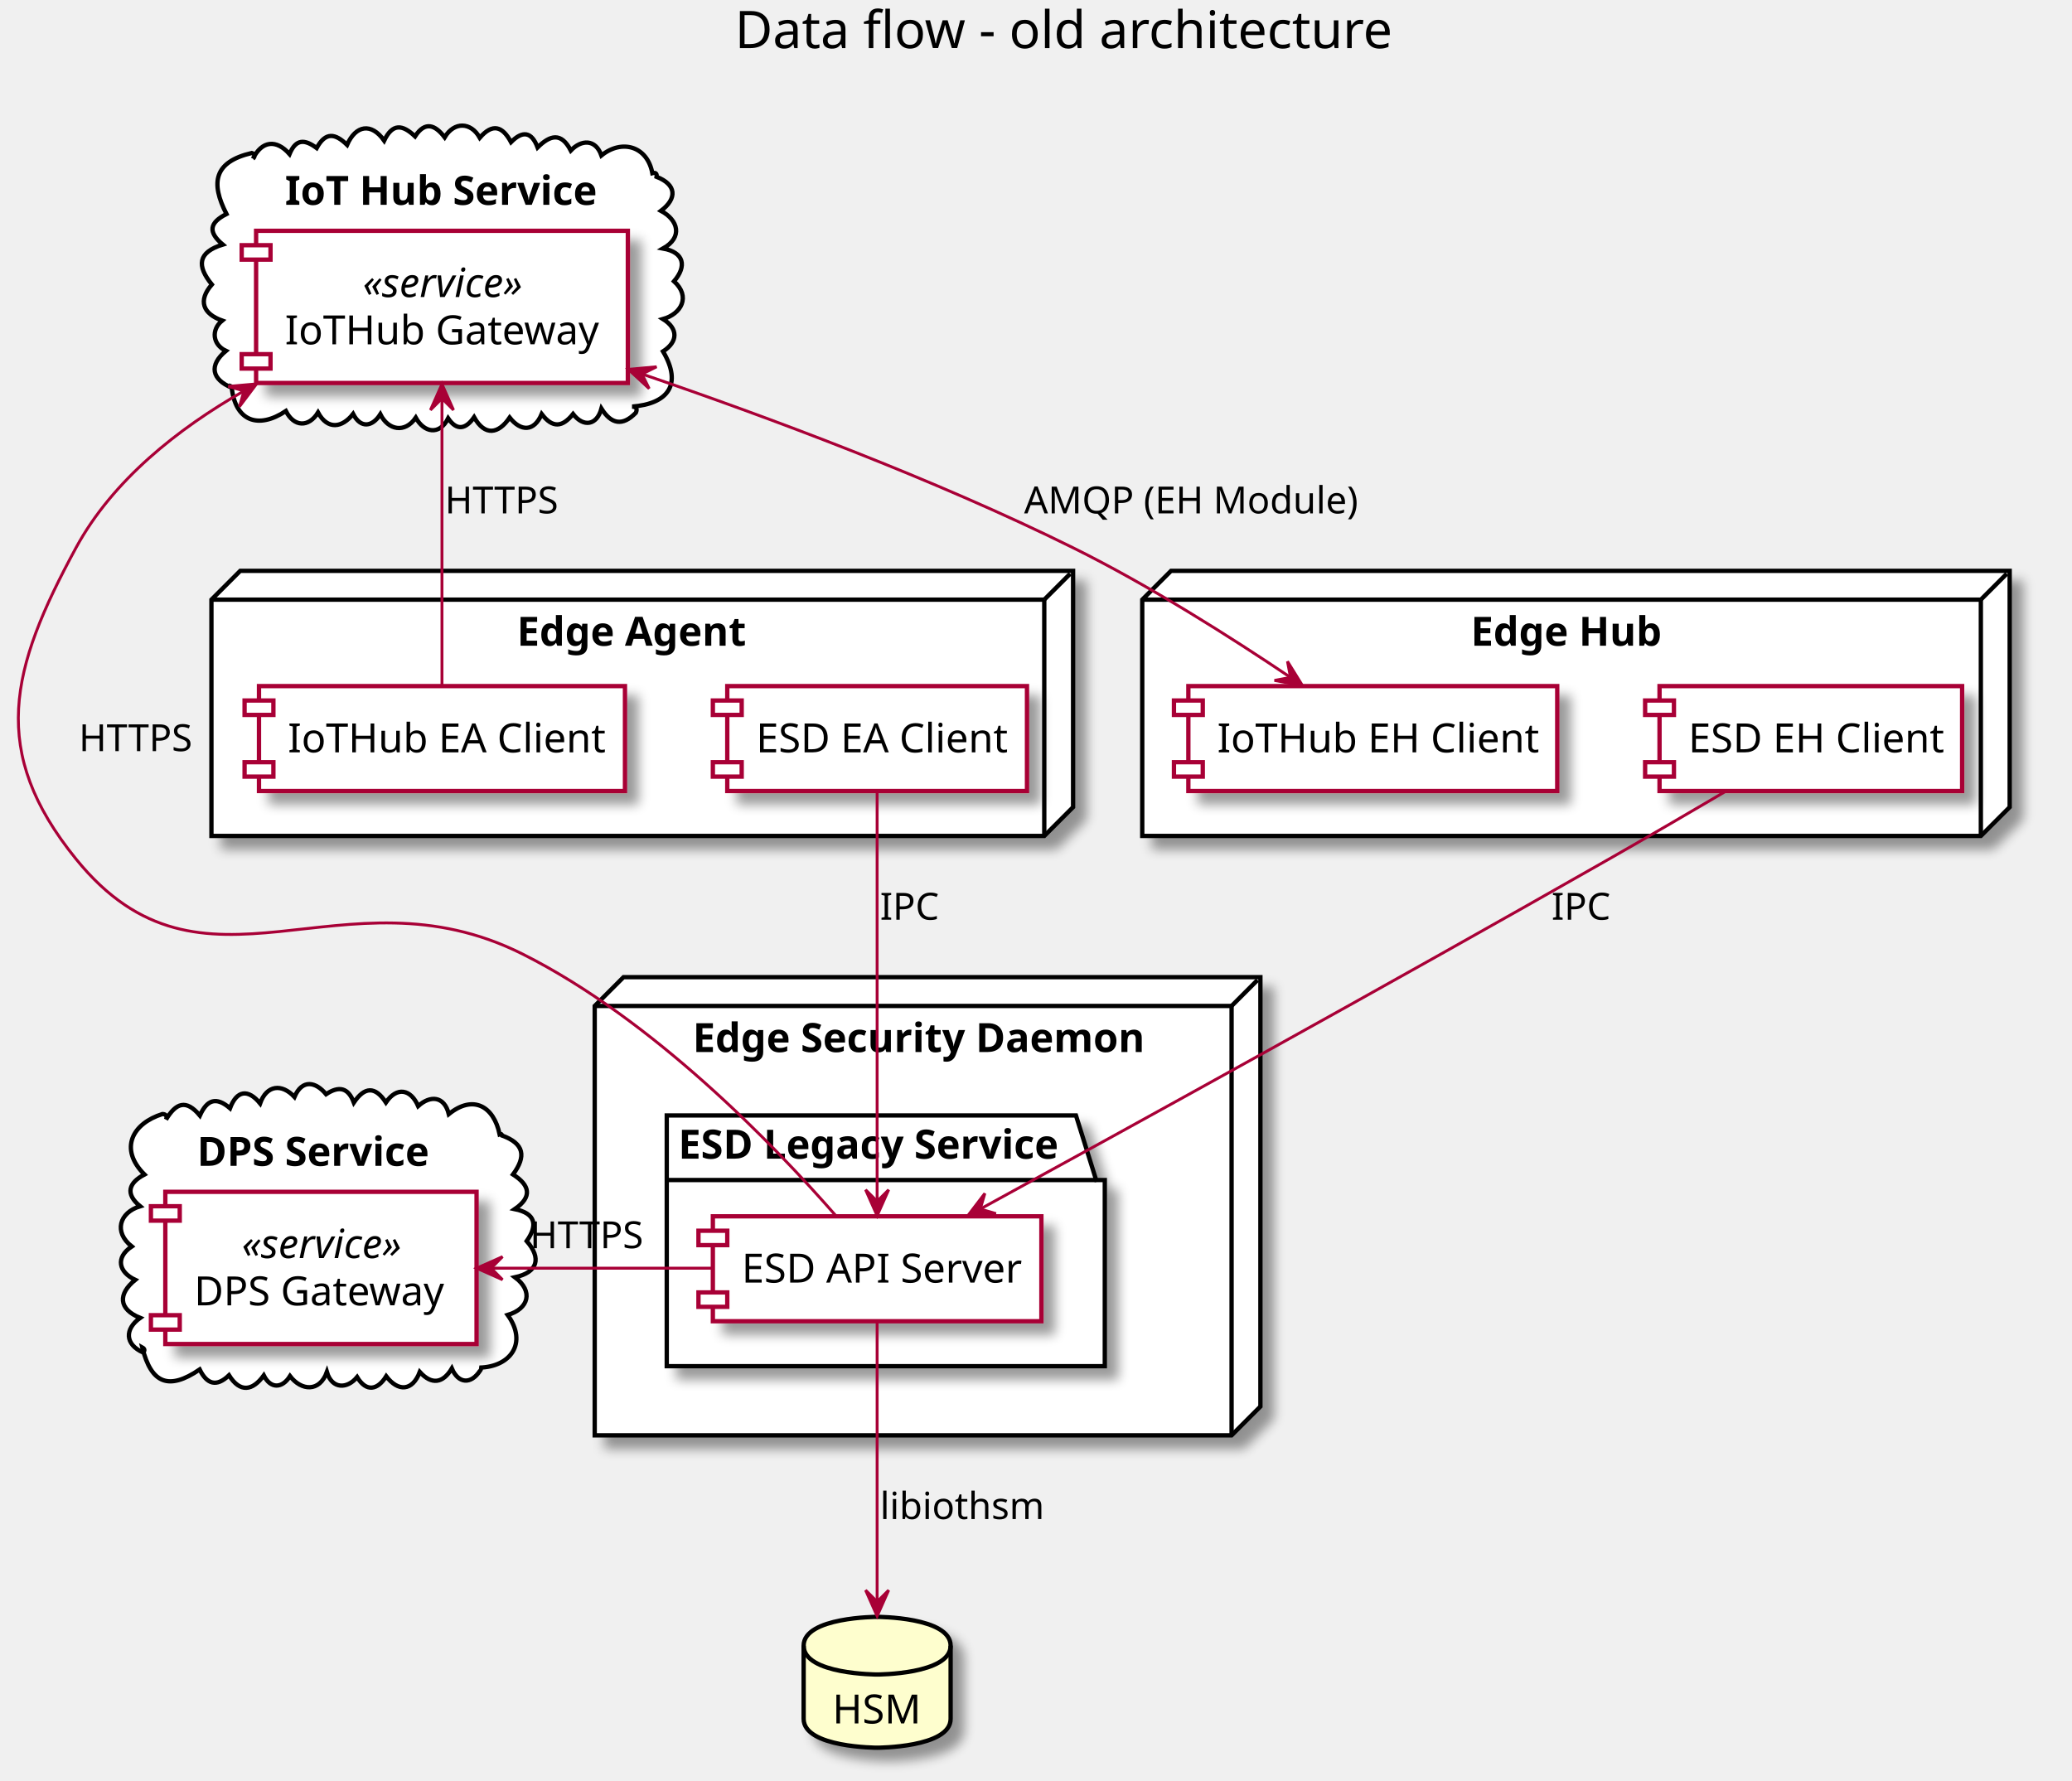
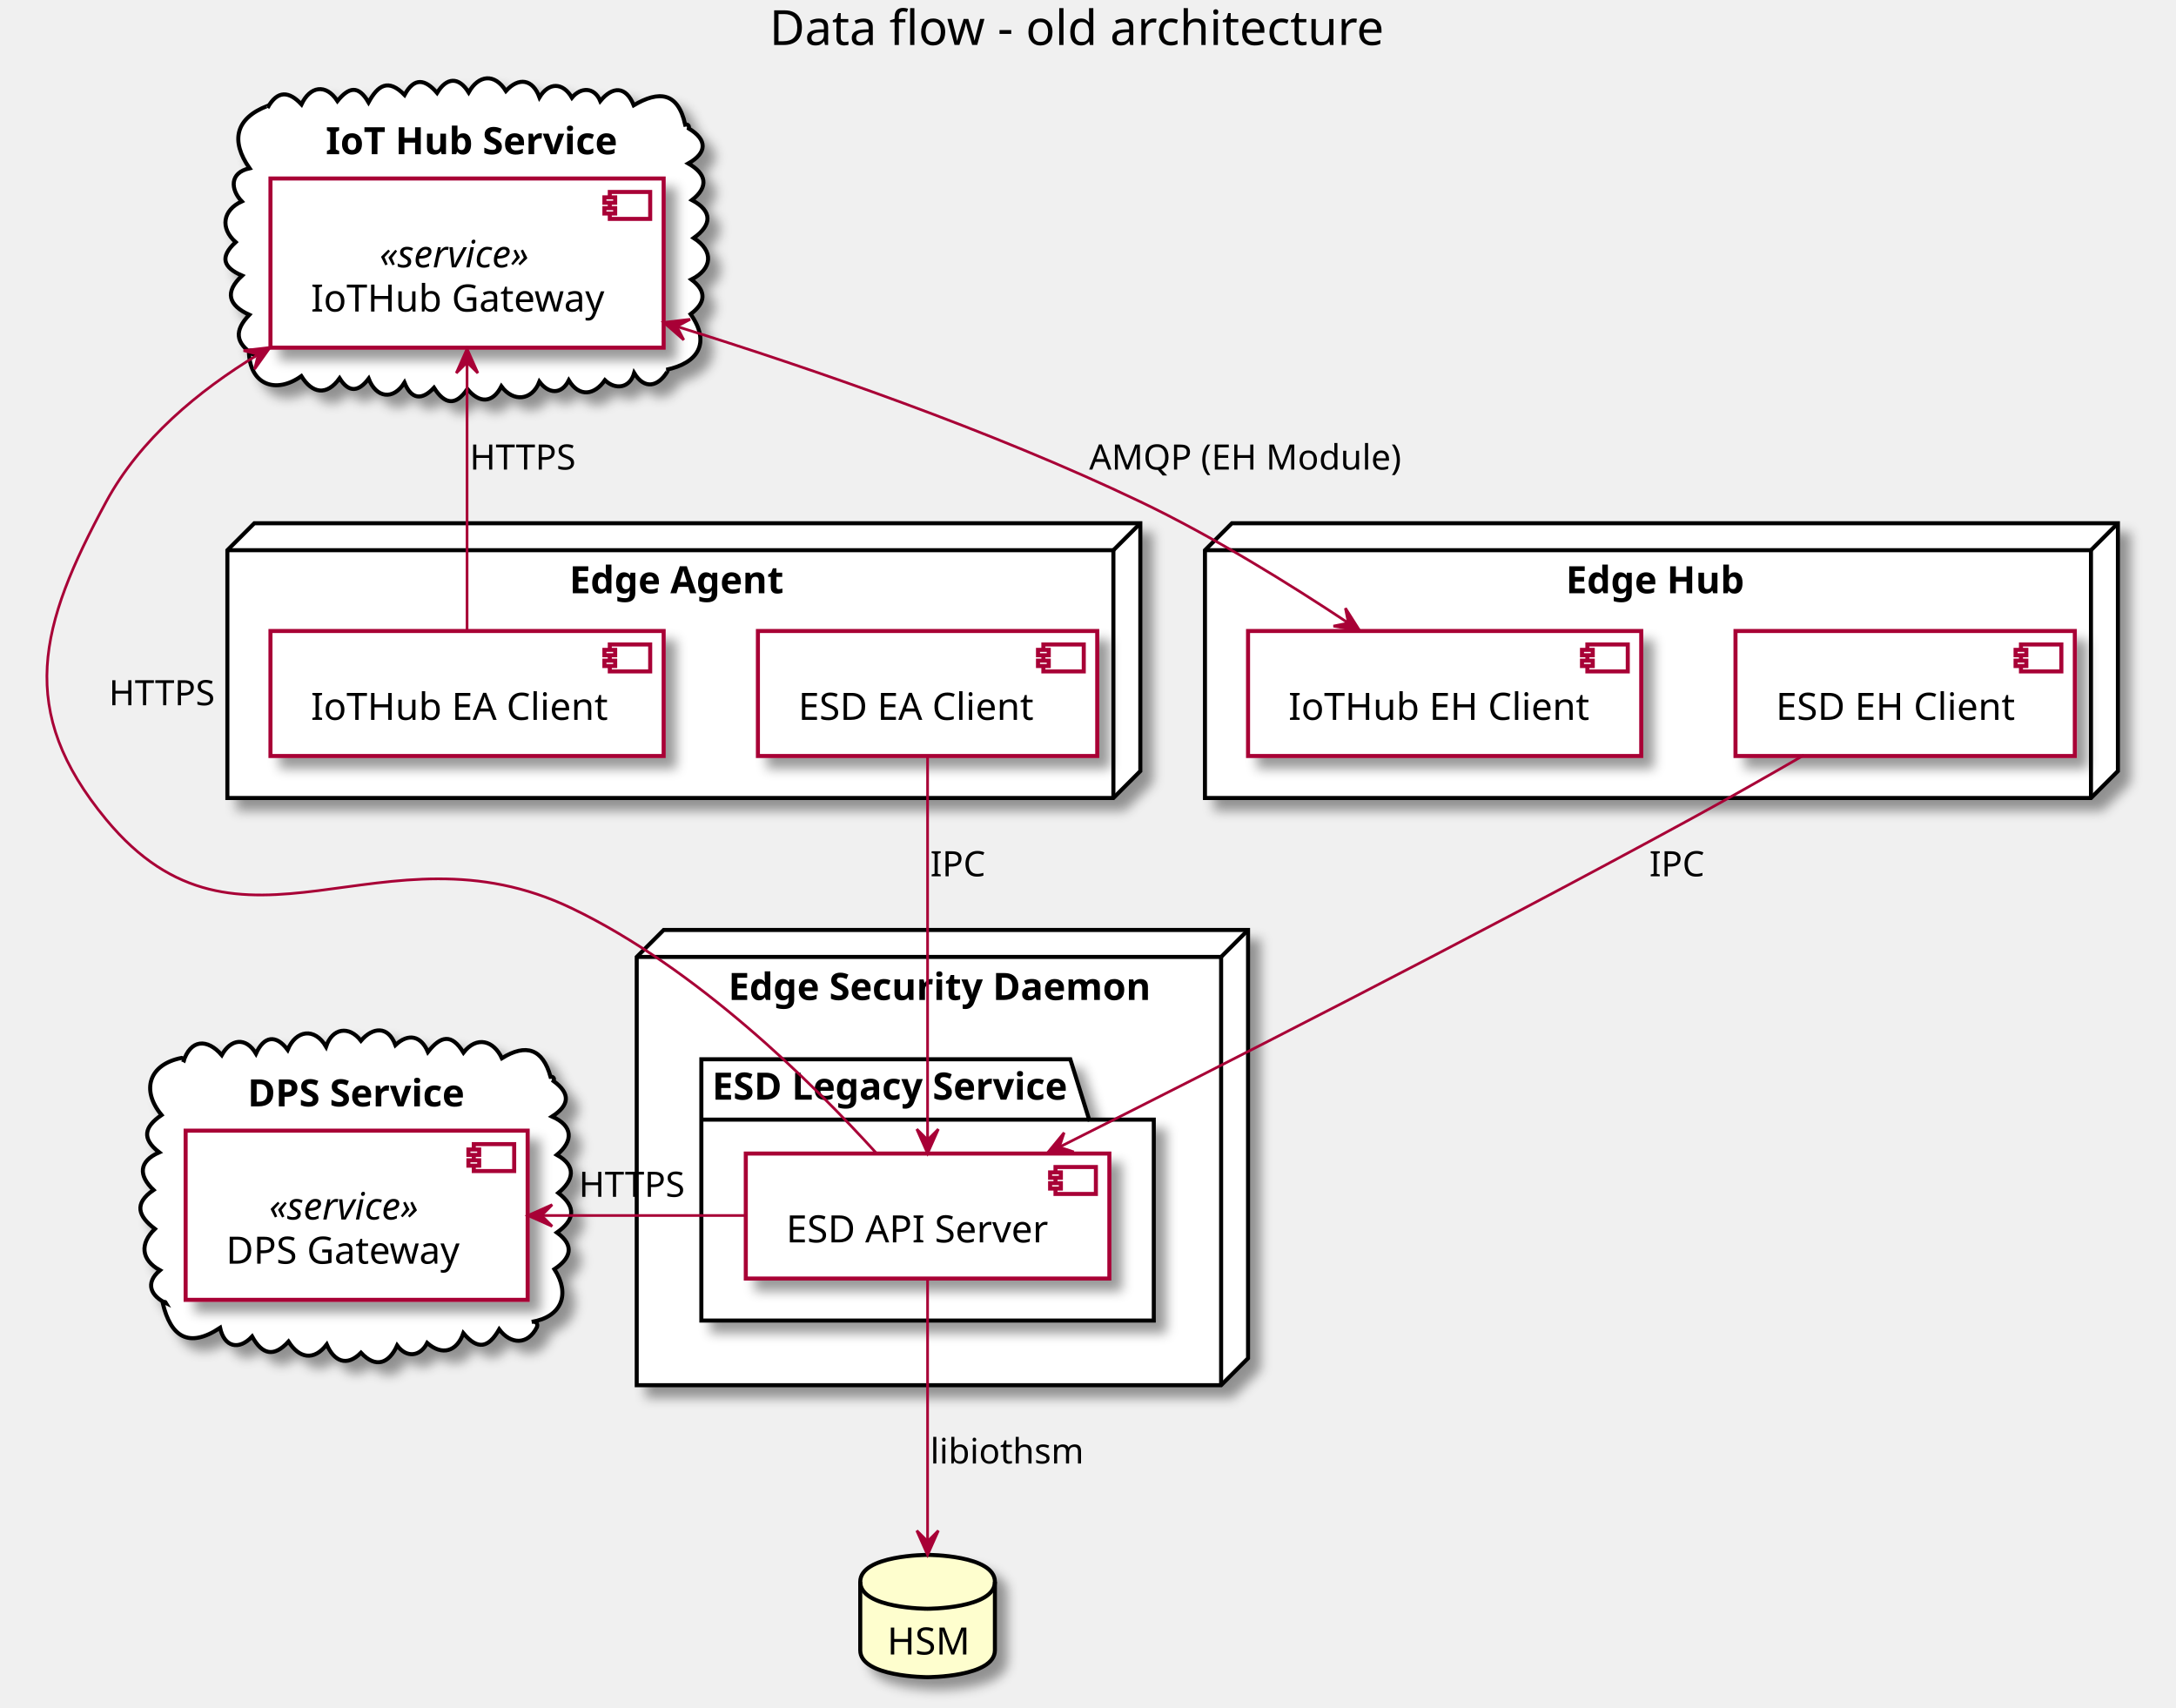
- <svg xmlns="http://www.w3.org/2000/svg" contentScriptType="application/ecmascript" contentStyleType="text/css" height="618px" preserveAspectRatio="none" style="width:719px;height:618px;" version="1.1" viewBox="0 0 719 618" width="719px" zoomAndPan="magnify">
+ <svg xmlns="http://www.w3.org/2000/svg" contentScriptType="application/ecmascript" contentStyleType="text/css" height="634px" preserveAspectRatio="none" style="width:808px;height:634px;" version="1.1" viewBox="0 0 808 634" width="808px" zoomAndPan="magnify">
  <defs>
    <filter height="300%" id="fcqgdr7cyassn" width="300%" x="-1" y="-1">
      <feGaussianBlur result="blurOut" stdDeviation="2.0" />
      <feColorMatrix in="blurOut" result="blurOut2" type="matrix" values="0 0 0 0 0 0 0 0 0 0 0 0 0 0 0 0 0 0 .4 0" />
      <feOffset dx="4.0" dy="4.0" in="blurOut2" result="blurOut3" />
      <feBlend in="SourceGraphic" in2="blurOut3" mode="normal" />
    </filter>
  </defs>
  <g>
-     <text fill="#000000" font-family="sans-serif" font-size="18" lengthAdjust="spacingAndGlyphs" textLength="221" x="255" y="16.699">Data flow - old architecture</text>
-     <path d="M57.59,388.537 C61.037,382.794 64.522,381.312 69.362,387.117 C71.846,381.614 74.997,380.444 79.814,384.59 C82.162,378.337 86.084,377.796 90.254,382.916 C92.551,376.473 97.776,375.951 102.18,380.665 C104.867,374.409 109.547,375.355 113.154,379.715 C117.588,376.77 120.815,377.35 122.784,382.609 C126.515,377.112 130.155,376.825 133.912,382.583 C137.736,376.966 142.568,377.957 145.103,383.838 C149.329,380.008 154.168,380.305 155.74,386.621 C164.306,379.697 171.341,383.991 173.37,393.594 C173.833,393.384 174.132,393.538 174.207,394.046 C181.929,396.873 182.663,401.257 178.015,407.568 C183.817,411.259 184.86,415.289 178.628,419.593 C185.801,421.052 186.729,425.073 182.764,430.686 C187.988,436.646 186.594,441.521 178.708,443.247 C185.146,448.076 183.508,454.177 176.165,456.327 C183.217,466.097 177.104,474.36 166.37,474.594 C166.949,474.774 166.972,475.325 166.571,475.686 C163.435,480.46 159.097,480.259 156.788,474.888 C153.715,480.04 149.807,480.685 145.671,476.102 C143.098,482.845 138.155,483.024 134.017,477.601 C131.053,482.348 127.162,483.254 123.92,477.879 C120.462,482.08 115.205,482.113 113.433,476.14 C110.847,483.213 104.549,482.65 100.632,477.538 C97.977,481.796 93.96,482.11 91.534,477.308 C87.636,482.689 83.313,483.406 79.465,477.255 C75.115,481.453 71.802,480.37 69.289,475.249 C58.531,482.574 52.484,480.157 49.37,467.594 C50.219,468.066 50.319,468.639 49.674,469.367 C43.309,466.521 43.209,461.209 48.633,457.342 C40.994,454.245 40.962,448.998 46.926,444.142 C41.21,441.465 39.942,436.427 45.721,432.555 C39.386,427.545 41.411,420.795 48.624,418.603 C43.327,414.256 44.675,410.462 50.128,407.58 C41.122,398.602 46.036,389.82 56.37,386.594 C57.623,386.619 58.117,387.395 57.59,388.537 " fill="#FFFFFF" style="stroke: #000000; stroke-width: 1.5;" />
-     <text fill="#000000" font-family="sans-serif" font-size="14" font-weight="bold" lengthAdjust="spacingAndGlyphs" textLength="86" x="68.37" y="404.582">DPS Service</text>
-     <path d="M87.768,55.072 C90.887,48.78 95.896,48.276 100.468,53.465 C102.712,48.083 105.772,48.325 109.889,51.371 C112.993,45.666 116.323,46.267 120.439,50.271 C123.421,43.472 128.821,42.429 133.308,48.8 C136.235,42.697 139.682,43.197 144.02,47.322 C147.568,41.87 151.068,43.403 154.3,47.656 C157.562,42.198 163.36,42.224 166.486,47.806 C170.946,42.674 174.36,43.785 177.329,49.322 C181.318,45.287 184.468,45.623 186.546,51.161 C190.888,46.891 194.732,45.761 198.066,52.241 C201.668,48.455 206.637,48.112 208.691,53.951 C215.732,48.235 224.607,50.622 226.37,60.094 C227.424,59.814 228.034,60.177 227.839,61.353 C234.751,64.058 235.076,68.836 229.36,73.166 C235.351,76.355 237.03,82.334 230.086,86.24 C237.376,87.561 238.414,92.338 233.889,97.611 C239.792,102.96 236.381,108.935 230.066,110.722 C235.43,114.074 235.282,118.59 230.075,121.951 C236.948,133.592 231.628,140.151 219.37,141.094 C220.86,141.221 221.227,141.89 220.637,143.244 C215.987,148.021 212.109,147.19 208.7,141.788 C207.11,147.635 202.456,148.363 198.853,143.668 C195.096,148.353 191.744,148.624 187.972,143.686 C185.329,149.908 180.713,149.796 176.858,144.897 C172.984,150.625 168.269,151.453 164.517,144.775 C161.758,148.756 158.656,149.791 155.513,145.178 C152.438,151.287 147.113,150.108 144.276,144.94 C140.489,150.457 134.711,149.286 131.98,143.763 C129.201,148.14 125.184,148.796 122.527,143.642 C118.743,148.477 113.696,149.301 110.36,143.146 C107.088,148.441 101.981,148.171 99.204,142.636 C89.632,149.026 81.521,146.272 80.37,134.094 C80.648,134.193 80.647,134.366 80.454,134.551 C73.412,131.679 72.418,126.723 78.404,121.762 C73.803,119.61 73.164,114.467 77.09,111.25 C70.472,108.89 68.574,104.393 73.517,98.733 C68.206,92.237 68.636,87.547 77.304,84.871 C72.084,80.502 72.667,77.282 78.592,74.266 C73.022,63.417 74.216,56.18 87.37,53.094 C88.519,53.45 88.643,54.309 87.768,55.072 " fill="#FFFFFF" style="stroke: #000000; stroke-width: 1.5;" />
-     <text fill="#000000" font-family="sans-serif" font-size="14" font-weight="bold" lengthAdjust="spacingAndGlyphs" textLength="109" x="98.87" y="71.082">IoT Hub Service</text>
-     <polygon fill="#FFFFFF" filter="url(#fcqgdr7cyassn)" points="206.37,349.094,216.37,339.094,437.37,339.094,437.37,488.094,427.37,498.094,206.37,498.094,206.37,349.094" style="stroke: #000000; stroke-width: 1.5;" />
-     <line style="stroke: #000000; stroke-width: 1.5;" x1="427.37" x2="436.37" y1="349.094" y2="340.094" />
-     <line style="stroke: #000000; stroke-width: 1.5;" x1="206.37" x2="427.37" y1="349.094" y2="349.094" />
-     <line style="stroke: #000000; stroke-width: 1.5;" x1="427.37" x2="427.37" y1="349.094" y2="498.094" />
-     <text fill="#000000" font-family="sans-serif" font-size="14" font-weight="bold" lengthAdjust="spacingAndGlyphs" textLength="155" x="240.37" y="365.082">Edge Security Daemon</text>
-     <polygon fill="#FFFFFF" filter="url(#fcqgdr7cyassn)" points="231.37,387.094,373.37,387.094,380.37,409.5,383.37,409.5,383.37,474.094,231.37,474.094,231.37,387.094" style="stroke: #000000; stroke-width: 1.5;" />
-     <line style="stroke: #000000; stroke-width: 1.5;" x1="231.37" x2="380.37" y1="409.5" y2="409.5" />
-     <text fill="#000000" font-family="sans-serif" font-size="14" font-weight="bold" lengthAdjust="spacingAndGlyphs" textLength="136" x="235.37" y="402.082">ESD Legacy Service</text>
-     <polygon fill="#FFFFFF" filter="url(#fcqgdr7cyassn)" points="73.37,208.094,83.37,198.094,372.37,198.094,372.37,280.094,362.37,290.094,73.37,290.094,73.37,208.094" style="stroke: #000000; stroke-width: 1.5;" />
-     <line style="stroke: #000000; stroke-width: 1.5;" x1="362.37" x2="371.37" y1="208.094" y2="199.094" />
-     <line style="stroke: #000000; stroke-width: 1.5;" x1="73.37" x2="362.37" y1="208.094" y2="208.094" />
-     <line style="stroke: #000000; stroke-width: 1.5;" x1="362.37" x2="362.37" y1="208.094" y2="290.094" />
-     <text fill="#000000" font-family="sans-serif" font-size="14" font-weight="bold" lengthAdjust="spacingAndGlyphs" textLength="79" x="179.37" y="224.082">Edge Agent</text>
-     <polygon fill="#FFFFFF" filter="url(#fcqgdr7cyassn)" points="396.37,208.094,406.37,198.094,697.37,198.094,697.37,280.094,687.37,290.094,396.37,290.094,396.37,208.094" style="stroke: #000000; stroke-width: 1.5;" />
-     <line style="stroke: #000000; stroke-width: 1.5;" x1="687.37" x2="696.37" y1="208.094" y2="199.094" />
-     <line style="stroke: #000000; stroke-width: 1.5;" x1="396.37" x2="687.37" y1="208.094" y2="208.094" />
-     <line style="stroke: #000000; stroke-width: 1.5;" x1="687.37" x2="687.37" y1="208.094" y2="290.094" />
-     <text fill="#000000" font-family="sans-serif" font-size="14" font-weight="bold" lengthAdjust="spacingAndGlyphs" textLength="65" x="510.37" y="224.082">Edge Hub</text>
-     <rect fill="#FFFFFF" filter="url(#fcqgdr7cyassn)" height="52.812" style="stroke: #A80036; stroke-width: 1.5;" width="108" x="57.37" y="413.594" />
-     <rect fill="#FFFFFF" height="5" style="stroke: #A80036; stroke-width: 1.5;" width="10" x="52.37" y="418.594" />
-     <rect fill="#FFFFFF" height="5" style="stroke: #A80036; stroke-width: 1.5;" width="10" x="52.37" y="456.406" />
-     <text fill="#000000" font-family="sans-serif" font-size="14" font-style="italic" lengthAdjust="spacingAndGlyphs" textLength="55" x="83.87" y="436.582">«service»</text>
-     <text fill="#000000" font-family="sans-serif" font-size="14" lengthAdjust="spacingAndGlyphs" textLength="88" x="67.37" y="452.988">DPS Gateway</text>
-     <rect fill="#FFFFFF" filter="url(#fcqgdr7cyassn)" height="52.812" style="stroke: #A80036; stroke-width: 1.5;" width="129" x="88.87" y="80.094" />
-     <rect fill="#FFFFFF" height="5" style="stroke: #A80036; stroke-width: 1.5;" width="10" x="83.87" y="85.094" />
-     <rect fill="#FFFFFF" height="5" style="stroke: #A80036; stroke-width: 1.5;" width="10" x="83.87" y="122.906" />
-     <text fill="#000000" font-family="sans-serif" font-size="14" font-style="italic" lengthAdjust="spacingAndGlyphs" textLength="55" x="125.87" y="103.082">«service»</text>
-     <text fill="#000000" font-family="sans-serif" font-size="14" lengthAdjust="spacingAndGlyphs" textLength="109" x="98.87" y="119.488">IoTHub Gateway</text>
-     <rect fill="#FFFFFF" filter="url(#fcqgdr7cyassn)" height="36.406" style="stroke: #A80036; stroke-width: 1.5;" width="114" x="247.37" y="422.094" />
-     <rect fill="#FFFFFF" height="5" style="stroke: #A80036; stroke-width: 1.5;" width="10" x="242.37" y="427.094" />
-     <rect fill="#FFFFFF" height="5" style="stroke: #A80036; stroke-width: 1.5;" width="10" x="242.37" y="448.5" />
-     <text fill="#000000" font-family="sans-serif" font-size="14" lengthAdjust="spacingAndGlyphs" textLength="94" x="257.37" y="445.082">ESD API Server</text>
-     <rect fill="#FFFFFF" filter="url(#fcqgdr7cyassn)" height="36.406" style="stroke: #A80036; stroke-width: 1.5;" width="104" x="252.37" y="238.094" />
-     <rect fill="#FFFFFF" height="5" style="stroke: #A80036; stroke-width: 1.5;" width="10" x="247.37" y="243.094" />
-     <rect fill="#FFFFFF" height="5" style="stroke: #A80036; stroke-width: 1.5;" width="10" x="247.37" y="264.5" />
-     <text fill="#000000" font-family="sans-serif" font-size="14" lengthAdjust="spacingAndGlyphs" textLength="84" x="262.37" y="261.082">ESD EA Client</text>
-     <rect fill="#FFFFFF" filter="url(#fcqgdr7cyassn)" height="36.406" style="stroke: #A80036; stroke-width: 1.5;" width="127" x="89.87" y="238.094" />
-     <rect fill="#FFFFFF" height="5" style="stroke: #A80036; stroke-width: 1.5;" width="10" x="84.87" y="243.094" />
-     <rect fill="#FFFFFF" height="5" style="stroke: #A80036; stroke-width: 1.5;" width="10" x="84.87" y="264.5" />
-     <text fill="#000000" font-family="sans-serif" font-size="14" lengthAdjust="spacingAndGlyphs" textLength="107" x="99.87" y="261.082">IoTHub EA Client</text>
-     <rect fill="#FFFFFF" filter="url(#fcqgdr7cyassn)" height="36.406" style="stroke: #A80036; stroke-width: 1.5;" width="105" x="575.87" y="238.094" />
-     <rect fill="#FFFFFF" height="5" style="stroke: #A80036; stroke-width: 1.5;" width="10" x="570.87" y="243.094" />
-     <rect fill="#FFFFFF" height="5" style="stroke: #A80036; stroke-width: 1.5;" width="10" x="570.87" y="264.5" />
-     <text fill="#000000" font-family="sans-serif" font-size="14" lengthAdjust="spacingAndGlyphs" textLength="85" x="585.87" y="261.082">ESD EH Client</text>
-     <rect fill="#FFFFFF" filter="url(#fcqgdr7cyassn)" height="36.406" style="stroke: #A80036; stroke-width: 1.5;" width="128" x="412.37" y="238.094" />
-     <rect fill="#FFFFFF" height="5" style="stroke: #A80036; stroke-width: 1.5;" width="10" x="407.37" y="243.094" />
-     <rect fill="#FFFFFF" height="5" style="stroke: #A80036; stroke-width: 1.5;" width="10" x="407.37" y="264.5" />
-     <text fill="#000000" font-family="sans-serif" font-size="14" lengthAdjust="spacingAndGlyphs" textLength="108" x="422.37" y="261.082">IoTHub EH Client</text>
-     <path d="M278.87,571.094 C278.87,561.094 304.37,561.094 304.37,561.094 C304.37,561.094 329.87,561.094 329.87,571.094 L329.87,596.5 C329.87,606.5 304.37,606.5 304.37,606.5 C304.37,606.5 278.87,606.5 278.87,596.5 L278.87,571.094 " fill="#FEFECE" filter="url(#fcqgdr7cyassn)" style="stroke: #000000; stroke-width: 1.5;" />
-     <path d="M278.87,571.094 C278.87,581.094 304.37,581.094 304.37,581.094 C304.37,581.094 329.87,581.094 329.87,571.094 " fill="none" style="stroke: #000000; stroke-width: 1.5;" />
-     <text fill="#000000" font-family="sans-serif" font-size="14" lengthAdjust="spacingAndGlyphs" textLength="31" x="288.87" y="598.082">HSM</text>
-     <path d="M599.51,274.204 C586.91,281.614 571.95,290.354 558.37,298.094 C481.12,342.144 389.8,392.404 340.43,419.414 " fill="none" id="ESD EH Client-&gt;ESD API Server" style="stroke: #A80036; stroke-width: 1.0;" />
-     <polygon fill="#A80036" points="335.78,421.964,345.595,421.152,340.166,419.563,341.755,414.134,335.78,421.964" style="stroke: #A80036; stroke-width: 1.0;" />
-     <text fill="#000000" font-family="sans-serif" font-size="13" lengthAdjust="spacingAndGlyphs" textLength="20" x="538.37" y="319.154">IPC</text>
-     <path d="M304.37,274.214 C304.37,307.274 304.37,379.884 304.37,416.724 " fill="none" id="ESD EA Client-&gt;ESD API Server" style="stroke: #A80036; stroke-width: 1.0;" />
-     <polygon fill="#A80036" points="304.37,421.884,308.37,412.884,304.37,416.884,300.37,412.884,304.37,421.884" style="stroke: #A80036; stroke-width: 1.0;" />
-     <text fill="#000000" font-family="sans-serif" font-size="13" lengthAdjust="spacingAndGlyphs" textLength="20" x="305.37" y="319.154">IPC</text>
-     <path d="M304.37,458.164 C304.37,482.384 304.37,526.964 304.37,555.664 " fill="none" id="ESD API Server-&gt;HSM" style="stroke: #A80036; stroke-width: 1.0;" />
-     <polygon fill="#A80036" points="304.37,560.834,308.37,551.834,304.37,555.834,300.37,551.834,304.37,560.834" style="stroke: #A80036; stroke-width: 1.0;" />
-     <text fill="#000000" font-family="sans-serif" font-size="13" lengthAdjust="spacingAndGlyphs" textLength="54" x="305.37" y="527.154">libiothsm</text>
-     <path d="M170.54,440.094 C194.95,440.094 223.14,440.094 247.33,440.094 " fill="none" id="DPS Gateway&lt;-ESD API Server" style="stroke: #A80036; stroke-width: 1.0;" />
-     <polygon fill="#A80036" points="165.39,440.094,174.39,444.094,170.39,440.094,174.39,436.094,165.39,440.094" style="stroke: #A80036; stroke-width: 1.0;" />
-     <text fill="#000000" font-family="sans-serif" font-size="13" lengthAdjust="spacingAndGlyphs" textLength="45" x="183.87" y="433.154">HTTPS</text>
-     <path d="M84.49,135.764 C61.8,148.734 39.13,166.594 26.37,190.094 C3.47,232.274 -3.83,260.784 26.37,298.094 C70.69,352.834 118.42,299.504 181.37,331.094 C226.83,353.914 268.85,397.624 290.02,421.854 " fill="none" id="IoTHub Gateway&lt;-ESD API Server" style="stroke: #A80036; stroke-width: 1.0;" />
-     <polygon fill="#A80036" points="89.03,133.224,79.22,134.098,84.659,135.652,83.105,141.091,89.03,133.224" style="stroke: #A80036; stroke-width: 1.0;" />
-     <text fill="#000000" font-family="sans-serif" font-size="13" lengthAdjust="spacingAndGlyphs" textLength="45" x="27.37" y="260.654">HTTPS</text>
-     <path d="M222.77,129.784 C266.59,144.754 323.88,166.104 372.37,190.094 C398.92,203.224 427.32,221.284 447.73,235.024 " fill="none" id="IoTHub Gateway-IoTHub EH Client" style="stroke: #A80036; stroke-width: 1.0;" />
-     <polygon fill="#A80036" points="451.95,237.894,446.766,229.519,447.819,235.077,442.26,236.13,451.95,237.894" style="stroke: #A80036; stroke-width: 1.0;" />
-     <polygon fill="#A80036" points="218.03,128.174,225.261,134.86,222.763,129.785,227.839,127.287,218.03,128.174" style="stroke: #A80036; stroke-width: 1.0;" />
-     <text fill="#000000" font-family="sans-serif" font-size="13" lengthAdjust="spacingAndGlyphs" textLength="112" x="355.37" y="178.154">AMQP (EH Module)</text>
-     <path d="M153.37,138.374 C153.37,168.604 153.37,213.634 153.37,237.974 " fill="none" id="IoTHub Gateway&lt;-IoTHub EA Client" style="stroke: #A80036; stroke-width: 1.0;" />
-     <polygon fill="#A80036" points="153.37,133.284,149.37,142.284,153.37,138.284,157.37,142.284,153.37,133.284" style="stroke: #A80036; stroke-width: 1.0;" />
-     <text fill="#000000" font-family="sans-serif" font-size="13" lengthAdjust="spacingAndGlyphs" textLength="45" x="154.37" y="178.154">HTTPS</text>
+     <text fill="#000000" font-family="sans-serif" font-size="18" lengthAdjust="spacingAndGlyphs" textLength="219" x="285.715" y="16.699">Data flow - old architecture</text>
+     <path d="M68.037,394.332 C70.695,385.739 76.978,385.476 82.346,391.718 C85.618,385.753 91.252,384.812 95.051,391.174 C97.973,384.708 102.412,383.88 106.817,389.76 C109.832,382.437 116.852,381.332 121.073,388.58 C123.355,381.65 129.61,380.661 134.034,386.385 C138.339,381.356 144.083,380.639 146.828,387.996 C151.607,383.47 156.365,384.512 158.891,390.564 C163.566,384.639 167.641,383.5 172.094,390.785 C177.047,384.448 183.309,386.304 186.364,392.882 C195.344,387.304 201.546,389.359 204.43,399.77 C205.449,399.658 205.994,400.43 205.545,401.352 C211.996,406.049 211.434,410.365 205,414.529 C212.774,417.949 213.042,423.591 206.78,428.765 C214.25,432.9 212.989,438.25 207.322,442.889 C214.037,448.096 213.479,452.87 206.804,457.605 C213.569,462.46 211.864,467.223 205.866,471.197 C211.855,480.457 208.61,488.91 197.43,490.77 C198.784,490.512 199.898,491.101 199.381,492.717 C195.949,499.553 189.525,499.122 185.362,493.543 C181.401,500.425 177.438,501.371 172.057,494.964 C169.672,501.791 164.177,503.466 158.629,498.597 C156.037,503.734 150.881,504.213 147.472,499.525 C144.463,506.156 139.583,508.178 134.044,502.223 C128.658,507.67 123.936,505.251 121.33,499.16 C116.503,505.458 111.007,504.221 107.127,498.079 C101.684,504.062 97.3,502.891 93.62,496.199 C88.698,501.454 83.282,500.144 81.722,492.978 C70.022,500.757 63.367,496.256 60.43,483.77 C60.908,483.165 61.403,483.211 61.773,483.884 C56.121,481.258 53.619,476.449 59.393,471.608 C52.31,467.735 51.88,461.672 57.517,456.245 C51.416,451.584 49.499,446.94 57.01,441.802 C51.375,436.432 51.443,431.191 59.116,427.827 C52.423,422.651 53.636,418.319 59.995,413.969 C52.249,404.653 55.355,395.135 67.43,392.77 C68.308,392.982 68.624,393.551 68.037,394.332 " fill="#FFFFFF" filter="url(#fcqgdr7cyassn)" style="stroke: #000000; stroke-width: 1.5;" />
+     <text fill="#000000" font-family="sans-serif" font-size="14" font-weight="bold" lengthAdjust="spacingAndGlyphs" textLength="81" x="91.93" y="410.759">DPS Service</text>
+     <path d="M99.444,39.841 C103.086,33.47 107.315,33.786 111.944,38.754 C115.045,32.099 120.95,30.844 125.3,37.502 C129.579,32.249 133.08,31.549 136.845,38.009 C140.324,31.654 144.147,29.04 150.221,35.246 C153.856,28.529 157.92,29.409 162.295,34.488 C165.836,28.688 170.3,28.354 174.024,34.304 C177.709,27.767 183.668,27.094 187.861,33.774 C192.621,28.514 197.842,29.351 200.315,36.138 C203.788,30.432 209.034,30.525 212.377,36.275 C215.604,32.283 220.755,32.243 222.897,37.508 C227.438,31.999 232.391,31.804 235.316,39.078 C244.673,33.58 251.722,34.099 254.43,46.27 C255.461,46.048 256.008,46.752 255.776,47.71 C262.693,51.899 262.626,56.701 255.591,60.691 C262.176,64.434 263.409,69.246 256.938,74.283 C264.701,78.398 264.325,83.563 257.601,88.361 C265.12,93.17 264.554,99.827 256.736,103.776 C262.554,108.158 261.959,112.498 256.443,116.621 C264.066,127.45 259.062,134.846 247.43,137.27 C247.88,137.293 248.002,137.576 247.8,137.952 C244.464,143.488 239.348,144.849 235.483,138.501 C233.875,144.137 228.509,144.875 224.619,141.15 C220.768,146.694 215.113,147.612 211.206,141.214 C208.377,146.767 203.58,146.122 200.294,141.714 C197.535,148.817 190.521,149.352 186.178,143.432 C182.812,149.95 177.838,149.673 173.546,144.427 C169.174,150.914 165.043,150.1 161.152,143.954 C156.678,148.739 152.73,148.349 150.194,142.04 C145.95,148.814 139.612,147.658 136.889,140.579 C133.256,145.39 129.594,146.03 126.101,140.435 C121.324,147.102 115.934,146.138 111.895,139.638 C102.423,146.425 92.565,142.886 92.43,130.27 C93.616,129.827 94.377,130.535 94.211,131.735 C87.297,127.291 86.964,122.698 92.57,116.872 C84.88,113.361 83.228,108.483 89.894,102.331 C82.849,99.296 81.492,95.443 87.507,89.901 C81.645,84.696 82.704,78.034 89.778,74.77 C85.582,70.391 85.164,64.116 92.662,62.482 C85.528,52.244 87.371,43.912 99.43,39.27 C99.697,39.42 99.731,39.678 99.444,39.841 " fill="#FFFFFF" filter="url(#fcqgdr7cyassn)" style="stroke: #000000; stroke-width: 1.5;" />
+     <text fill="#000000" font-family="sans-serif" font-size="14" font-weight="bold" lengthAdjust="spacingAndGlyphs" textLength="105" x="120.93" y="57.258">IoT Hub Service</text>
+     <polygon fill="#FFFFFF" filter="url(#fcqgdr7cyassn)" points="236.43,355.27,246.43,345.27,463.43,345.27,463.43,504.27,453.43,514.27,236.43,514.27,236.43,355.27" style="stroke: #000000; stroke-width: 1.5;" />
+     <line style="stroke: #000000; stroke-width: 1.5;" x1="453.43" x2="463.43" y1="355.27" y2="345.27" />
+     <line style="stroke: #000000; stroke-width: 1.5;" x1="236.43" x2="453.43" y1="355.27" y2="355.27" />
+     <line style="stroke: #000000; stroke-width: 1.5;" x1="453.43" x2="453.43" y1="355.27" y2="514.27" />
+     <text fill="#000000" font-family="sans-serif" font-size="14" font-weight="bold" lengthAdjust="spacingAndGlyphs" textLength="151" x="270.43" y="371.259">Edge Security Daemon</text>
+     <polygon fill="#FFFFFF" filter="url(#fcqgdr7cyassn)" points="260.43,393.27,397.43,393.27,404.43,415.676,428.43,415.676,428.43,490.27,260.43,490.27,260.43,393.27" style="stroke: #000000; stroke-width: 1.5;" />
+     <line style="stroke: #000000; stroke-width: 1.5;" x1="260.43" x2="404.43" y1="415.676" y2="415.676" />
+     <text fill="#000000" font-family="sans-serif" font-size="14" font-weight="bold" lengthAdjust="spacingAndGlyphs" textLength="131" x="264.43" y="408.259">ESD Legacy Service</text>
+     <polygon fill="#FFFFFF" filter="url(#fcqgdr7cyassn)" points="84.43,204.27,94.43,194.27,423.43,194.27,423.43,286.27,413.43,296.27,84.43,296.27,84.43,204.27" style="stroke: #000000; stroke-width: 1.5;" />
+     <line style="stroke: #000000; stroke-width: 1.5;" x1="413.43" x2="423.43" y1="204.27" y2="194.27" />
+     <line style="stroke: #000000; stroke-width: 1.5;" x1="84.43" x2="413.43" y1="204.27" y2="204.27" />
+     <line style="stroke: #000000; stroke-width: 1.5;" x1="413.43" x2="413.43" y1="204.27" y2="296.27" />
+     <text fill="#000000" font-family="sans-serif" font-size="14" font-weight="bold" lengthAdjust="spacingAndGlyphs" textLength="77" x="211.43" y="220.258">Edge Agent</text>
+     <polygon fill="#FFFFFF" filter="url(#fcqgdr7cyassn)" points="447.43,204.27,457.43,194.27,786.43,194.27,786.43,286.27,776.43,296.27,447.43,296.27,447.43,204.27" style="stroke: #000000; stroke-width: 1.5;" />
+     <line style="stroke: #000000; stroke-width: 1.5;" x1="776.43" x2="786.43" y1="204.27" y2="194.27" />
+     <line style="stroke: #000000; stroke-width: 1.5;" x1="447.43" x2="776.43" y1="204.27" y2="204.27" />
+     <line style="stroke: #000000; stroke-width: 1.5;" x1="776.43" x2="776.43" y1="204.27" y2="296.27" />
+     <text fill="#000000" font-family="sans-serif" font-size="14" font-weight="bold" lengthAdjust="spacingAndGlyphs" textLength="63" x="581.43" y="220.258">Edge Hub</text>
+     <rect fill="#FFFFFF" filter="url(#fcqgdr7cyassn)" height="62.812" style="stroke: #A80036; stroke-width: 1.5;" width="127" x="68.93" y="419.77" />
+     <rect fill="#FFFFFF" height="10" style="stroke: #A80036; stroke-width: 1.5;" width="15" x="175.93" y="424.77" />
+     <rect fill="#FFFFFF" height="2" style="stroke: #A80036; stroke-width: 1.5;" width="4" x="173.93" y="426.77" />
+     <rect fill="#FFFFFF" height="2" style="stroke: #A80036; stroke-width: 1.5;" width="4" x="173.93" y="430.77" />
+     <text fill="#000000" font-family="sans-serif" font-size="14" font-style="italic" lengthAdjust="spacingAndGlyphs" textLength="55" x="99.93" y="452.759">«service»</text>
+     <text fill="#000000" font-family="sans-serif" font-size="14" lengthAdjust="spacingAndGlyphs" textLength="87" x="83.93" y="469.165">DPS Gateway</text>
+     <rect fill="#FFFFFF" filter="url(#fcqgdr7cyassn)" height="62.812" style="stroke: #A80036; stroke-width: 1.5;" width="146" x="100.43" y="66.27" />
+     <rect fill="#FFFFFF" height="10" style="stroke: #A80036; stroke-width: 1.5;" width="15" x="226.43" y="71.27" />
+     <rect fill="#FFFFFF" height="2" style="stroke: #A80036; stroke-width: 1.5;" width="4" x="224.43" y="73.27" />
+     <rect fill="#FFFFFF" height="2" style="stroke: #A80036; stroke-width: 1.5;" width="4" x="224.43" y="77.27" />
+     <text fill="#000000" font-family="sans-serif" font-size="14" font-style="italic" lengthAdjust="spacingAndGlyphs" textLength="55" x="140.93" y="99.258">«service»</text>
+     <text fill="#000000" font-family="sans-serif" font-size="14" lengthAdjust="spacingAndGlyphs" textLength="106" x="115.43" y="115.665">IoTHub Gateway</text>
+     <rect fill="#FFFFFF" filter="url(#fcqgdr7cyassn)" height="46.406" style="stroke: #A80036; stroke-width: 1.5;" width="135" x="276.93" y="428.27" />
+     <rect fill="#FFFFFF" height="10" style="stroke: #A80036; stroke-width: 1.5;" width="15" x="391.93" y="433.27" />
+     <rect fill="#FFFFFF" height="2" style="stroke: #A80036; stroke-width: 1.5;" width="4" x="389.93" y="435.27" />
+     <rect fill="#FFFFFF" height="2" style="stroke: #A80036; stroke-width: 1.5;" width="4" x="389.93" y="439.27" />
+     <text fill="#000000" font-family="sans-serif" font-size="14" lengthAdjust="spacingAndGlyphs" textLength="95" x="291.93" y="461.259">ESD API Server</text>
+     <rect fill="#FFFFFF" filter="url(#fcqgdr7cyassn)" height="46.406" style="stroke: #A80036; stroke-width: 1.5;" width="126" x="281.43" y="234.27" />
+     <rect fill="#FFFFFF" height="10" style="stroke: #A80036; stroke-width: 1.5;" width="15" x="387.43" y="239.27" />
+     <rect fill="#FFFFFF" height="2" style="stroke: #A80036; stroke-width: 1.5;" width="4" x="385.43" y="241.27" />
+     <rect fill="#FFFFFF" height="2" style="stroke: #A80036; stroke-width: 1.5;" width="4" x="385.43" y="245.27" />
+     <text fill="#000000" font-family="sans-serif" font-size="14" lengthAdjust="spacingAndGlyphs" textLength="86" x="296.43" y="267.259">ESD EA Client</text>
+     <rect fill="#FFFFFF" filter="url(#fcqgdr7cyassn)" height="46.406" style="stroke: #A80036; stroke-width: 1.5;" width="146" x="100.43" y="234.27" />
+     <rect fill="#FFFFFF" height="10" style="stroke: #A80036; stroke-width: 1.5;" width="15" x="226.43" y="239.27" />
+     <rect fill="#FFFFFF" height="2" style="stroke: #A80036; stroke-width: 1.5;" width="4" x="224.43" y="241.27" />
+     <rect fill="#FFFFFF" height="2" style="stroke: #A80036; stroke-width: 1.5;" width="4" x="224.43" y="245.27" />
+     <text fill="#000000" font-family="sans-serif" font-size="14" lengthAdjust="spacingAndGlyphs" textLength="106" x="115.43" y="267.259">IoTHub EA Client</text>
+     <rect fill="#FFFFFF" filter="url(#fcqgdr7cyassn)" height="46.406" style="stroke: #A80036; stroke-width: 1.5;" width="126" x="644.43" y="234.27" />
+     <rect fill="#FFFFFF" height="10" style="stroke: #A80036; stroke-width: 1.5;" width="15" x="750.43" y="239.27" />
+     <rect fill="#FFFFFF" height="2" style="stroke: #A80036; stroke-width: 1.5;" width="4" x="748.43" y="241.27" />
+     <rect fill="#FFFFFF" height="2" style="stroke: #A80036; stroke-width: 1.5;" width="4" x="748.43" y="245.27" />
+     <text fill="#000000" font-family="sans-serif" font-size="14" lengthAdjust="spacingAndGlyphs" textLength="86" x="659.43" y="267.259">ESD EH Client</text>
+     <rect fill="#FFFFFF" filter="url(#fcqgdr7cyassn)" height="46.406" style="stroke: #A80036; stroke-width: 1.5;" width="146" x="463.43" y="234.27" />
+     <rect fill="#FFFFFF" height="10" style="stroke: #A80036; stroke-width: 1.5;" width="15" x="589.43" y="239.27" />
+     <rect fill="#FFFFFF" height="2" style="stroke: #A80036; stroke-width: 1.5;" width="4" x="587.43" y="241.27" />
+     <rect fill="#FFFFFF" height="2" style="stroke: #A80036; stroke-width: 1.5;" width="4" x="587.43" y="245.27" />
+     <text fill="#000000" font-family="sans-serif" font-size="14" lengthAdjust="spacingAndGlyphs" textLength="106" x="478.43" y="267.259">IoTHub EH Client</text>
+     <path d="M319.43,587.27 C319.43,577.27 344.43,577.27 344.43,577.27 C344.43,577.27 369.43,577.27 369.43,587.27 L369.43,612.677 C369.43,622.677 344.43,622.677 344.43,622.677 C344.43,622.677 319.43,622.677 319.43,612.677 L319.43,587.27 " fill="#FEFECE" filter="url(#fcqgdr7cyassn)" style="stroke: #000000; stroke-width: 1.5;" />
+     <path d="M319.43,587.27 C319.43,597.27 344.43,597.27 344.43,597.27 C344.43,597.27 369.43,597.27 369.43,587.27 " fill="none" style="stroke: #000000; stroke-width: 1.5;" />
+     <text fill="#000000" font-family="sans-serif" font-size="14" lengthAdjust="spacingAndGlyphs" textLength="30" x="329.43" y="614.259">HSM</text>
+     <path d="M669.79,280.39 C656.48,288.08 641.36,296.68 627.43,304.27 C546.22,348.54 450.3,397.3 393.57,425.77 " fill="none" id="ESD EH Client-to-ESD API Server" style="stroke: #A80036; stroke-width: 1.0;" />
+     <polygon fill="#A80036" points="388.88,428.13,398.718,427.67,393.349,425.888,395.131,420.52,388.88,428.13" style="stroke: #A80036; stroke-width: 1.0;" />
+     <text fill="#000000" font-family="sans-serif" font-size="13" lengthAdjust="spacingAndGlyphs" textLength="18" x="612.43" y="325.331">IPC</text>
+     <path d="M344.43,280.29 C344.43,315.5 344.43,384.39 344.43,422.77 " fill="none" id="ESD EA Client-to-ESD API Server" style="stroke: #A80036; stroke-width: 1.0;" />
+     <polygon fill="#A80036" points="344.43,428.21,348.43,419.21,344.43,423.21,340.43,419.21,344.43,428.21" style="stroke: #A80036; stroke-width: 1.0;" />
+     <text fill="#000000" font-family="sans-serif" font-size="13" lengthAdjust="spacingAndGlyphs" textLength="18" x="345.43" y="325.331">IPC</text>
+     <path d="M344.43,474.52 C344.43,500.74 344.43,544.28 344.43,572.24 " fill="none" id="ESD API Server-to-HSM" style="stroke: #A80036; stroke-width: 1.0;" />
+     <polygon fill="#A80036" points="344.43,577.27,348.43,568.27,344.43,572.27,340.43,568.27,344.43,577.27" style="stroke: #A80036; stroke-width: 1.0;" />
+     <text fill="#000000" font-family="sans-serif" font-size="13" lengthAdjust="spacingAndGlyphs" textLength="54" x="345.43" y="543.331">libiothsm</text>
+     <path d="M201.17,451.27 C225.42,451.27 252.66,451.27 276.82,451.27 " fill="none" id="DPS Gateway-backto-ESD API Server" style="stroke: #A80036; stroke-width: 1.0;" />
+     <polygon fill="#A80036" points="196.04,451.27,205.04,455.27,201.04,451.27,205.04,447.27,196.04,451.27" style="stroke: #A80036; stroke-width: 1.0;" />
+     <text fill="#000000" font-family="sans-serif" font-size="13" lengthAdjust="spacingAndGlyphs" textLength="43" x="214.93" y="444.331">HTTPS</text>
+     <path d="M95.79,131.65 C73.55,145.14 51.96,163.13 39.43,186.27 C14.47,232.39 6,263.86 39.43,304.27 C89.33,364.58 141.89,303.35 212.43,337.27 C258.65,359.5 301.69,402.03 325.4,428.11 " fill="none" id="IoTHub Gateway-backto-ESD API Server" style="stroke: #A80036; stroke-width: 1.0;" />
+     <polygon fill="#A80036" points="100.24,129.02,90.457,130.158,95.936,131.565,94.529,137.044,100.24,129.02" style="stroke: #A80036; stroke-width: 1.0;" />
+     <text fill="#000000" font-family="sans-serif" font-size="13" lengthAdjust="spacingAndGlyphs" textLength="43" x="40.43" y="261.831">HTTPS</text>
+     <path d="M251.3,121.2 C301.53,136.84 367.66,159.63 423.43,186.27 C450.37,199.14 478.94,216.88 500.62,231.28 " fill="none" id="IoTHub Gateway-IoTHub EH Client" style="stroke: #A80036; stroke-width: 1.0;" />
+     <polygon fill="#A80036" points="504.86,234.11,499.59,225.79,500.7,231.337,495.153,232.446,504.86,234.11" style="stroke: #A80036; stroke-width: 1.0;" />
+     <polygon fill="#A80036" points="246.49,119.71,253.899,126.199,251.265,121.193,256.271,118.558,246.49,119.71" style="stroke: #A80036; stroke-width: 1.0;" />
+     <text fill="#000000" font-family="sans-serif" font-size="13" lengthAdjust="spacingAndGlyphs" textLength="110" x="404.43" y="174.331">AMQP (EH Module)</text>
+     <path d="M173.43,134.7 C173.43,165.35 173.43,208.43 173.43,234.23 " fill="none" id="IoTHub Gateway-backto-IoTHub EA Client" style="stroke: #A80036; stroke-width: 1.0;" />
+     <polygon fill="#A80036" points="173.43,129.51,169.43,138.51,173.43,134.51,177.43,138.51,173.43,129.51" style="stroke: #A80036; stroke-width: 1.0;" />
+     <text fill="#000000" font-family="sans-serif" font-size="13" lengthAdjust="spacingAndGlyphs" textLength="43" x="174.43" y="174.331">HTTPS</text>
  </g>
</svg>
